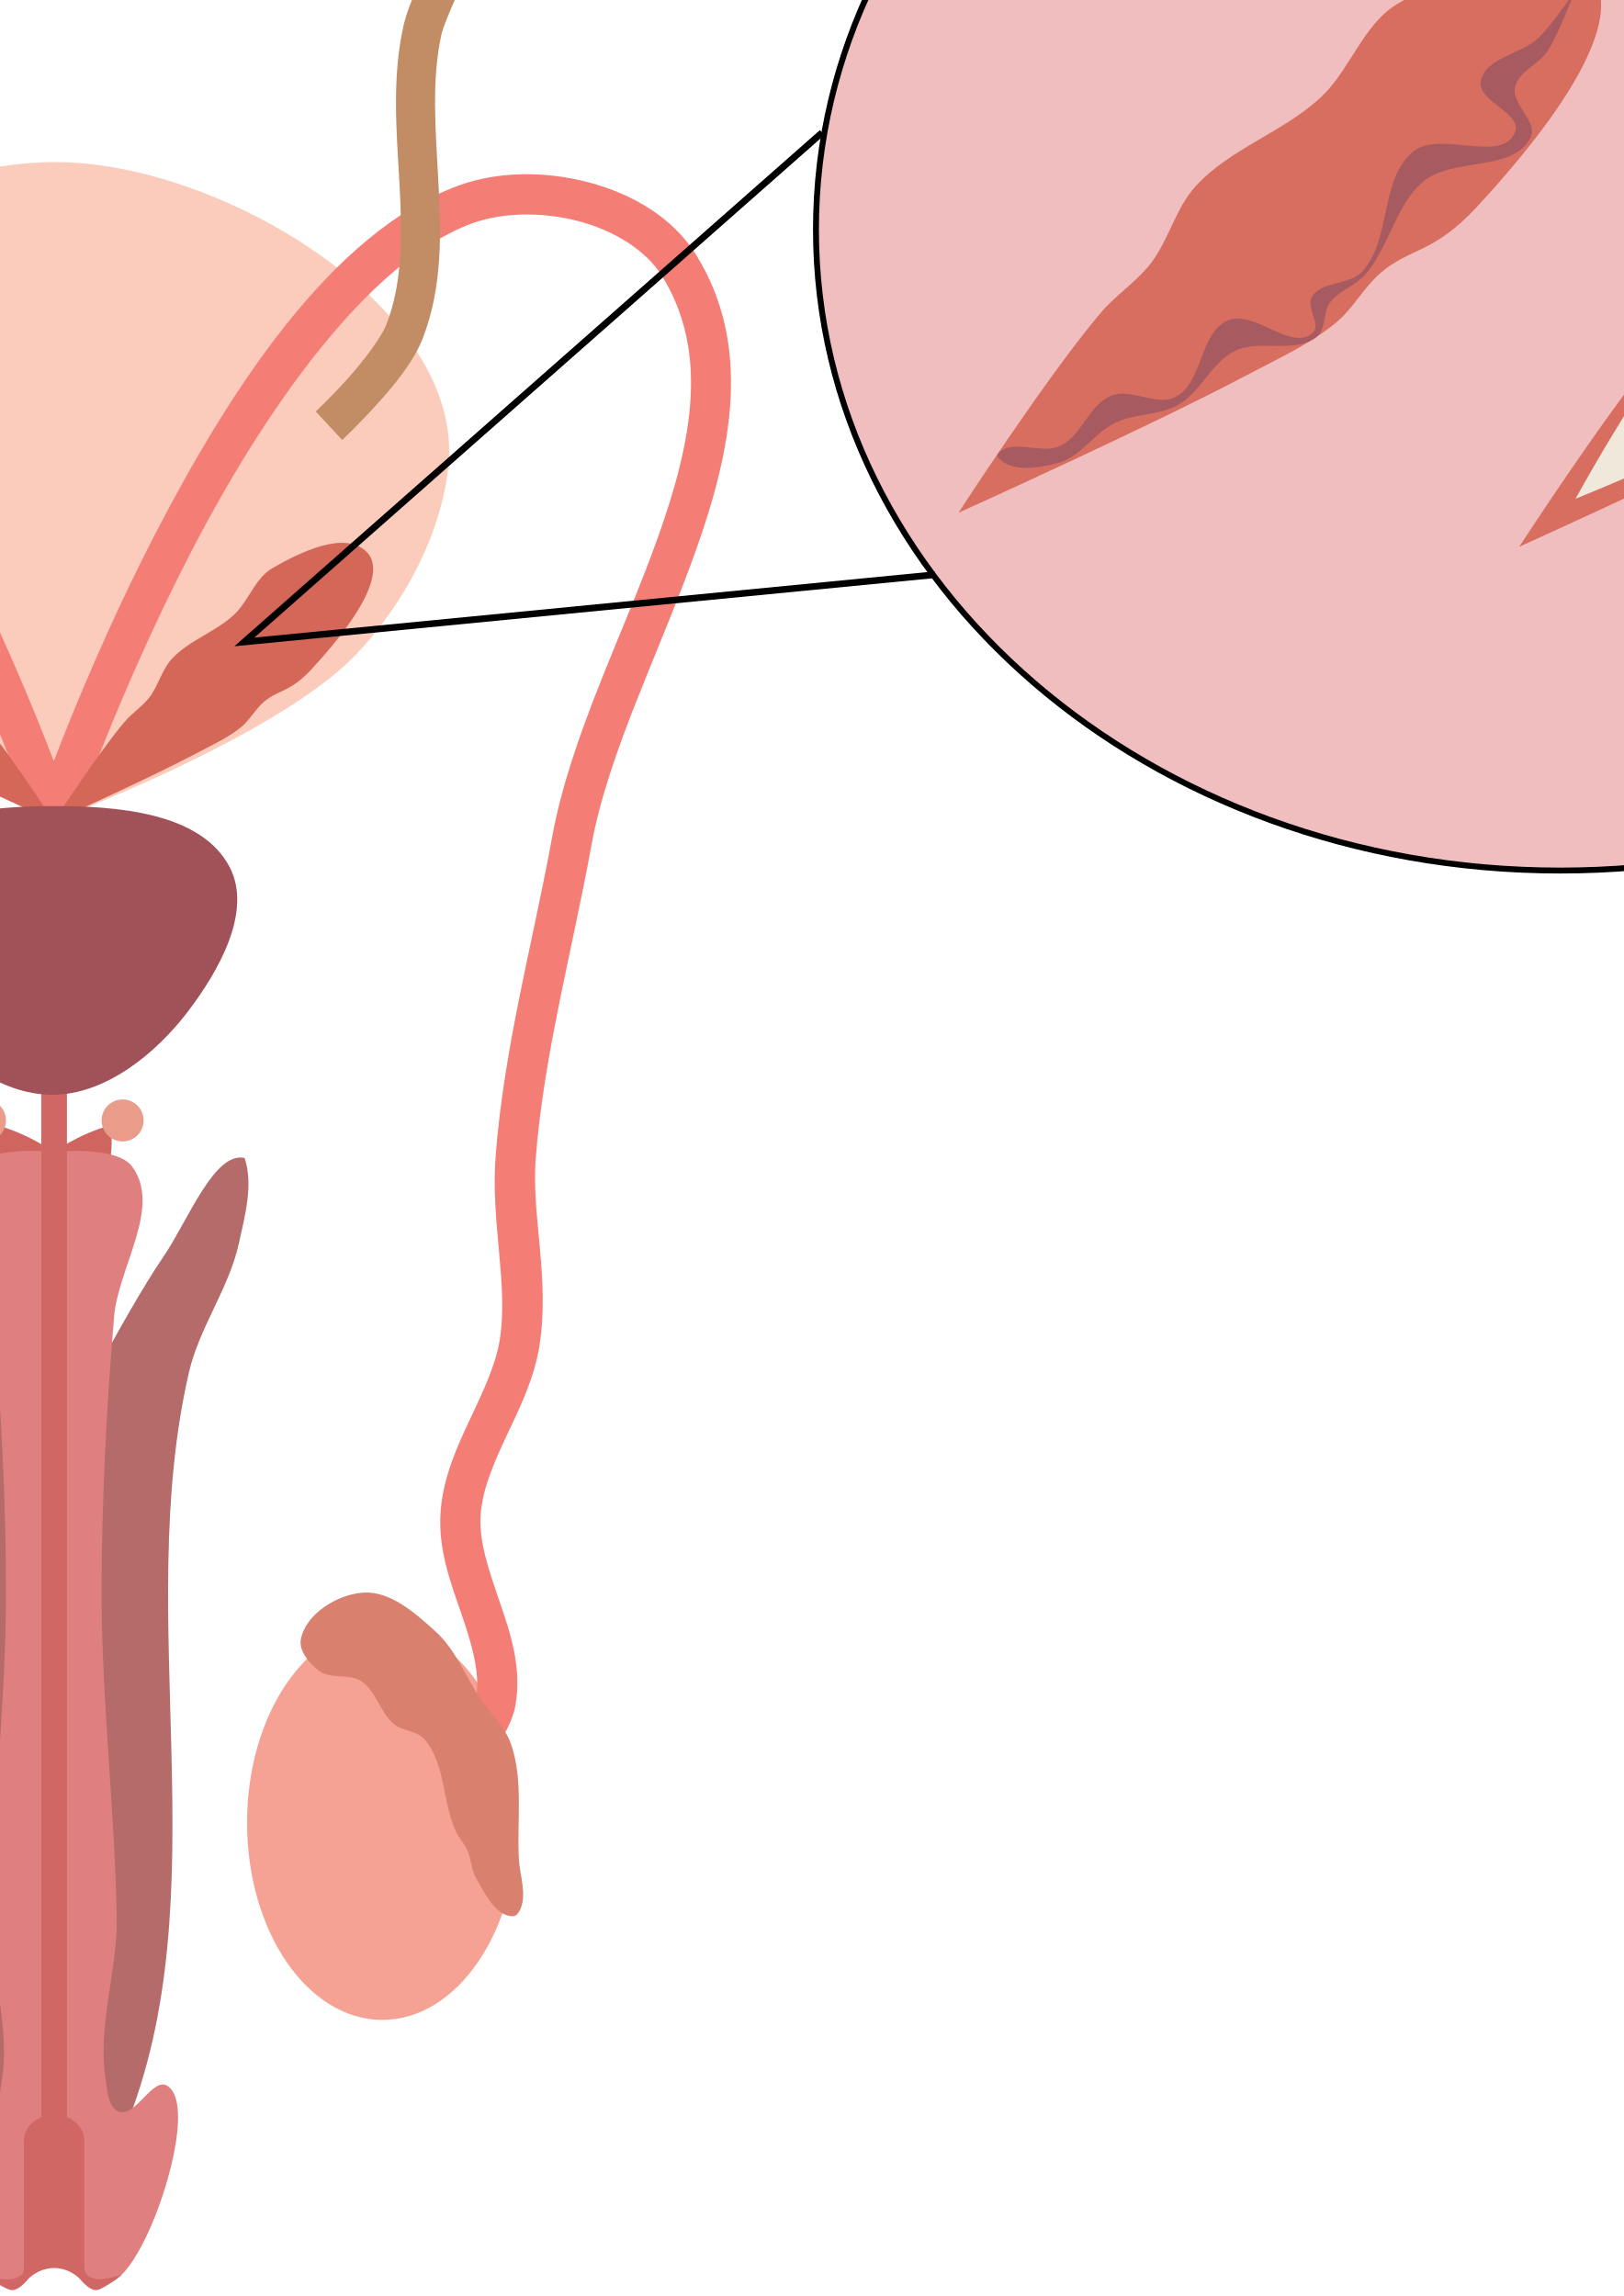
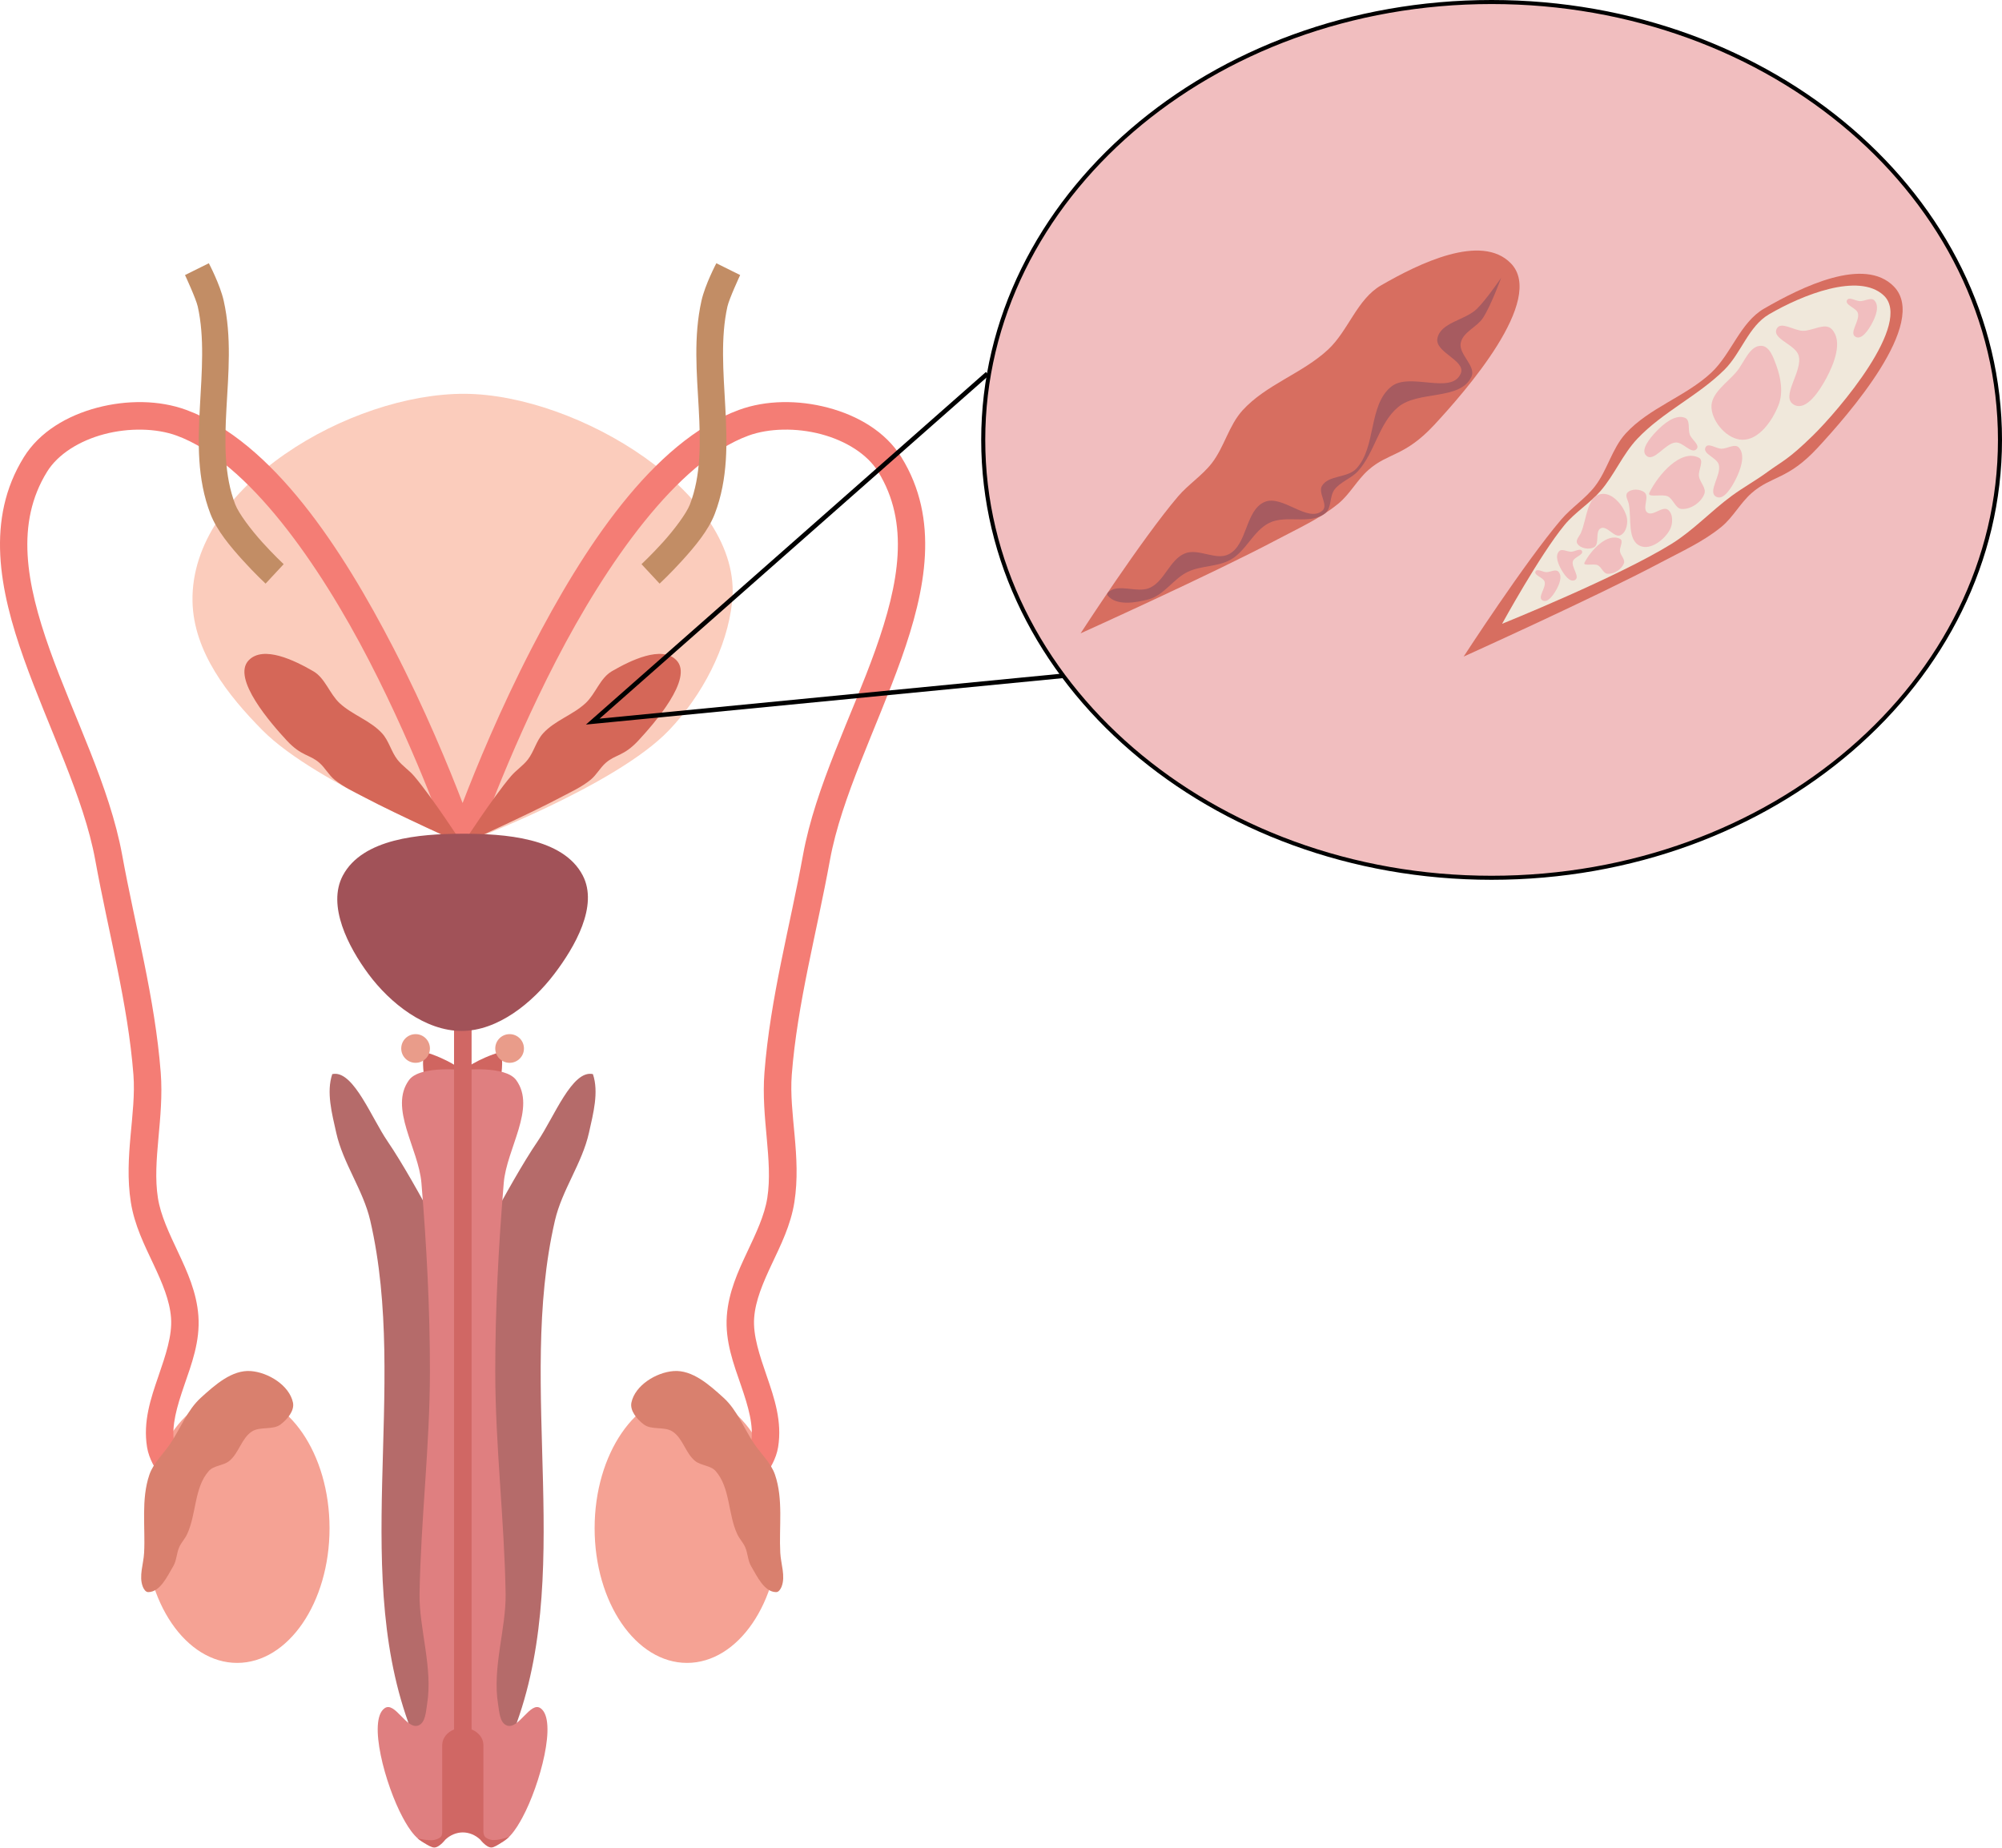
- <svg xmlns="http://www.w3.org/2000/svg" width="210mm" height="297mm" viewBox="0 0 210 297" version="1.1" id="svg4564">
+ <svg xmlns="http://www.w3.org/2000/svg" width="137.054mm" height="126.496mm" viewBox="0 0 137.054 126.496" version="1.1" id="svg4564">
  <defs id="defs4558" />
-   <g id="layer1">
-     <g id="g5520">
+   <g id="layer1" transform="translate(80.62853,-169.7461)">
+     <g id="g5520" transform="matrix(0.3615744,0,0,0.3615744,-51.47532,189.1284)">
      <ellipse ry="82.917" rx="96.253" cy="29.694" cx="201.784" id="path5391" style="opacity:1;fill:#f1bebf;fill-opacity:1;stroke:#000000;stroke-width:0.765;stroke-linecap:round;stroke-miterlimit:4;stroke-dasharray:none;stroke-opacity:1" />
      <path id="path38" d="m 7.331,20.966 c 21.377,0.085 52.778,19.015 50.665,39.317 -0.912,8.765 -5.701,17.826 -11.945,24.374 -10.167,10.663 -38.72,21.319 -38.72,21.319 0,0 -28.011,-10.935 -38.283,-21.319 C -37.452,78.086 -43.987,69.84 -44.18,60.284 -44.62,38.412 -14.269,20.88 7.331,20.966 Z" style="fill:#fbccbc;fill-opacity:1;stroke:none;stroke-width:0.915px;stroke-linecap:butt;stroke-linejoin:miter;stroke-opacity:1" />
      <ellipse ry="25.503" rx="17.492" cy="235.78" cx="49.446" id="path845-3" style="fill:#f5a294;fill-opacity:1;stroke:none;stroke-width:2.062" />
      <ellipse ry="25.503" rx="17.492" cy="235.78" cx="-35.728" id="path845" style="fill:#f5a294;fill-opacity:1;stroke:none;stroke-width:2.062;stroke-opacity:1" />
      <path id="path889" d="m -53.616,22.542 c -2.87,-0.056 -5.809,0.308 -8.624,1.053 -5.63,1.491 -10.885,4.541 -13.881,9.38 -7.257,11.722 -4.627,25.128 0.021,38.184 4.647,13.057 11.351,26.246 13.504,38.081 2.508,13.789 6.19,27.19 7.231,40.677 0.564,7.308 -1.851,15.47 -0.494,24.119 0.686,4.374 2.603,8.171 4.277,11.733 1.674,3.563 3.096,6.875 3.338,10.171 0.247,3.364 -1.025,7.074 -2.419,11.131 -1.394,4.056 -2.917,8.501 -2.122,13.361 0.367,2.247 1.558,4.076 2.596,5.67 1.038,1.594 2.021,2.818 2.021,2.818 a 2.595,2.595 0 0 0 3.642,0.406 2.595,2.595 0 0 0 0.406,-3.649 c 0,0 -0.836,-1.044 -1.724,-2.407 -0.888,-1.363 -1.737,-3.177 -1.818,-3.676 -0.533,-3.263 0.534,-6.846 1.906,-10.839 1.372,-3.993 3.045,-8.348 2.689,-13.192 -0.329,-4.481 -2.116,-8.379 -3.818,-12.002 -1.702,-3.623 -3.324,-6.996 -3.846,-10.326 -1.116,-7.11 1.198,-15.118 0.535,-23.715 -1.092,-14.151 -4.847,-27.726 -7.299,-41.21 -2.364,-12.997 -9.233,-26.299 -13.713,-38.887 -4.48,-12.588 -6.527,-23.979 -0.499,-33.716 2.049,-3.309 6.115,-5.855 10.798,-7.095 4.683,-1.24 9.887,-1.139 13.747,0.277 13.539,4.966 26.973,24.327 36.432,42.637 9.459,18.309 15.227,35.289 15.227,35.289 a 2.595,2.595 0 0 0 0.018,0.041 2.595,2.595 0 0 0 0.054,0.138 2.595,2.595 0 0 0 0.055,0.124 2.595,2.595 0 0 0 0.054,0.102 2.595,2.595 0 0 0 0.066,0.114 2.595,2.595 0 0 0 0.07,0.109 2.595,2.595 0 0 0 0.084,0.116 2.595,2.595 0 0 0 0.068,0.084 2.595,2.595 0 0 0 0.097,0.109 2.595,2.595 0 0 0 0.089,0.091 2.595,2.595 0 0 0 0.091,0.084 2.595,2.595 0 0 0 0.102,0.084 2.595,2.595 0 0 0 0.102,0.079 2.595,2.595 0 0 0 0.106,0.07 2.595,2.595 0 0 0 0.124,0.075 2.595,2.595 0 0 0 0.107,0.057 2.595,2.595 0 0 0 0.104,0.05 2.595,2.595 0 0 0 0.191,0.081 2.595,2.595 0 0 0 0.006,0.002 2.595,2.595 0 0 0 0.002,0 2.595,2.595 0 0 0 0.036,0.014 2.595,2.595 0 0 0 0.138,0.04 2.595,2.595 0 0 0 0.093,0.024 2.595,2.595 0 0 0 0.118,0.024 2.595,2.595 0 0 0 0.136,0.024 2.595,2.595 0 0 0 0.145,0.014 2.595,2.595 0 0 0 0.109,0.01 2.595,2.595 0 0 0 0.175,-0.002 2.595,2.595 0 0 0 0.079,-0.002 2.595,2.595 0 0 0 0.145,-0.014 2.595,2.595 0 0 0 0.129,-0.018 2.595,2.595 0 0 0 0.087,-0.018 2.595,2.595 0 0 0 0.172,-0.04 2.595,2.595 0 0 0 0.006,-0.002 2.595,2.595 0 0 0 0.014,-0.006 2.595,2.595 0 0 0 0.122,-0.036 2.595,2.595 0 0 0 0.063,-0.024 2.595,2.595 0 0 0 0.107,-0.043 2.595,2.595 0 0 0 0.132,-0.059 2.595,2.595 0 0 0 0.102,-0.054 2.595,2.595 0 0 0 0.114,-0.066 2.595,2.595 0 0 0 0.109,-0.07 2.595,2.595 0 0 0 0.116,-0.084 2.595,2.595 0 0 0 0.084,-0.068 2.595,2.595 0 0 0 0.109,-0.097 2.595,2.595 0 0 0 0.091,-0.09 2.595,2.595 0 0 0 0.087,-0.097 2.595,2.595 0 0 0 0.071,-0.084 2.595,2.595 0 0 0 0.095,-0.125 2.595,2.595 0 0 0 0.063,-0.093 2.595,2.595 0 0 0 0.07,-0.116 2.595,2.595 0 0 0 0.063,-0.114 2.595,2.595 0 0 0 0.054,-0.113 2.595,2.595 0 0 0 0.057,-0.136 2.595,2.595 0 0 0 0.031,-0.082 2.595,2.595 0 0 0 0.004,-0.01 c 0,0 5.775,-16.98 15.234,-35.289 9.459,-18.309 22.886,-37.67 36.425,-42.637 3.86,-1.416 9.07,-1.518 13.754,-0.277 4.683,1.24 8.749,3.786 10.798,7.095 6.028,9.737 3.981,21.127 -0.499,33.716 -4.48,12.588 -11.356,25.89 -13.72,38.887 -2.452,13.484 -6.206,27.059 -7.299,41.21 -0.664,8.597 1.657,16.605 0.542,23.715 -0.522,3.33 -2.144,6.704 -3.846,10.326 -1.702,3.623 -3.488,7.52 -3.818,12.002 -0.356,4.844 1.317,9.199 2.689,13.192 1.372,3.993 2.44,7.576 1.906,10.839 -0.082,0.5 -0.938,2.313 -1.826,3.676 -0.888,1.363 -1.724,2.407 -1.724,2.407 a 2.595,2.595 0 0 0 0.406,3.649 2.595,2.595 0 0 0 3.649,-0.406 c 0,0 0.982,-1.224 2.021,-2.818 1.038,-1.594 2.222,-3.423 2.589,-5.67 0.794,-4.859 -0.721,-9.304 -2.115,-13.36 -1.394,-4.056 -2.666,-7.767 -2.419,-11.131 0.242,-3.296 1.665,-6.608 3.338,-10.171 1.674,-3.563 3.591,-7.36 4.277,-11.733 1.357,-8.649 -1.058,-16.811 -0.494,-24.119 1.041,-13.487 4.723,-26.888 7.231,-40.677 2.152,-11.835 8.857,-25.024 13.503,-38.081 4.647,-13.057 7.277,-26.462 0.021,-38.184 -2.996,-4.839 -8.258,-7.889 -13.888,-9.38 -2.815,-0.746 -5.747,-1.109 -8.617,-1.053 -2.87,0.056 -5.676,0.531 -8.245,1.473 C 42.882,30.032 29.704,50.435 20.039,69.142 14.06,80.715 9.543,91.722 6.959,98.454 4.377,91.723 -0.137,80.715 -6.116,69.142 -15.781,50.435 -28.959,30.031 -45.366,24.013 c -2.569,-0.942 -5.375,-1.417 -8.245,-1.473 z" style="color:#000000;font-style:normal;font-variant:normal;font-weight:normal;font-stretch:normal;font-size:medium;line-height:normal;font-family:sans-serif;font-variant-ligatures:normal;font-variant-position:normal;font-variant-caps:normal;font-variant-numeric:normal;font-variant-alternates:normal;font-feature-settings:normal;text-indent:0;text-align:start;text-decoration:none;text-decoration-line:none;text-decoration-style:solid;text-decoration-color:#000000;letter-spacing:normal;word-spacing:normal;text-transform:none;writing-mode:lr-tb;direction:ltr;text-orientation:mixed;dominant-baseline:auto;baseline-shift:baseline;text-anchor:start;white-space:normal;shape-padding:0;clip-rule:nonzero;display:inline;overflow:visible;visibility:visible;opacity:1;isolation:auto;mix-blend-mode:normal;color-interpolation:sRGB;color-interpolation-filters:linearRGB;solid-color:#000000;solid-opacity:1;vector-effect:none;fill:#f47d75;fill-opacity:1;fill-rule:nonzero;stroke:none;stroke-width:5.19;stroke-linecap:round;stroke-linejoin:bevel;stroke-miterlimit:4;stroke-dasharray:none;stroke-dashoffset:0;stroke-opacity:1;color-rendering:auto;image-rendering:auto;shape-rendering:auto;text-rendering:auto;enable-background:accumulate" />
      <path id="path892-7" d="m 61.588,242.973 c -0.65,-1.092 -0.619,-2.48 -1.144,-3.637 -0.389,-0.857 -1.071,-1.559 -1.471,-2.411 -1.794,-3.819 -1.32,-8.805 -4.107,-11.972 -0.958,-1.089 -2.783,-1.003 -3.904,-1.924 -1.802,-1.481 -2.3,-4.28 -4.25,-5.558 -1.566,-1.026 -3.962,-0.215 -5.453,-1.347 -1.263,-0.96 -2.664,-2.593 -2.337,-4.145 0.686,-3.249 4.671,-5.71 7.983,-5.96 3.566,-0.269 6.815,2.652 9.462,5.056 2.571,2.335 3.839,5.79 5.771,8.676 1.317,1.967 3.2,3.652 3.967,5.891 1.602,4.677 0.739,9.861 1,14.797 0.113,2.137 1.026,4.424 0.245,6.417 -0.176,0.448 -0.54,1.026 -1.022,1.022 -2.274,-0.021 -3.579,-2.95 -4.741,-4.904 z" style="fill:#d9806e;fill-opacity:1;stroke:none;stroke-width:0.915px;stroke-linecap:butt;stroke-linejoin:miter;stroke-opacity:1" />
      <path id="path892" d="m -47.826,242.973 c 0.65,-1.092 0.619,-2.48 1.144,-3.637 0.389,-0.857 1.071,-1.559 1.471,-2.411 1.794,-3.819 1.32,-8.805 4.107,-11.972 0.958,-1.089 2.783,-1.003 3.904,-1.924 1.802,-1.481 2.3,-4.28 4.25,-5.558 1.566,-1.026 3.962,-0.215 5.453,-1.347 1.263,-0.96 2.664,-2.593 2.337,-4.145 -0.686,-3.249 -4.671,-5.71 -7.983,-5.96 -3.566,-0.269 -6.815,2.652 -9.462,5.056 -2.571,2.335 -3.839,5.79 -5.771,8.676 -1.317,1.967 -3.2,3.652 -3.967,5.891 -1.602,4.677 -0.739,9.861 -1.001,14.797 -0.113,2.137 -1.026,4.424 -0.245,6.417 0.176,0.448 0.54,1.026 1.022,1.022 2.274,-0.021 3.579,-2.95 4.741,-4.904 z" style="fill:#d9806e;fill-opacity:1;stroke:none;stroke-width:0.915px;stroke-linecap:butt;stroke-linejoin:miter;stroke-opacity:1" />
      <path id="path953" d="m 6.956,170.273 c 0,0 -8.947,-17.361 -7.283,-24.709 4.38,1.264 7.196,3.439 7.196,3.439 z" style="fill:#d06560;fill-opacity:1;stroke:none;stroke-width:0.915px;stroke-linecap:butt;stroke-linejoin:miter;stroke-opacity:1" />
      <path id="path953-3" d="m 6.956,170.273 c 0,0 8.947,-17.361 7.283,-24.709 -4.38,1.264 -7.196,3.439 -7.196,3.439 z" style="fill:#d06560;fill-opacity:1;stroke:none;stroke-width:0.915px;stroke-linecap:butt;stroke-linejoin:miter;stroke-opacity:1" />
      <circle r="2.716" cy="144.935" cx="15.857" id="path978" style="fill:#e99c8a;fill-opacity:1;stroke:none;stroke-width:0.927;stroke-linecap:round;stroke-linejoin:bevel;stroke-miterlimit:4;stroke-dasharray:none;stroke-opacity:1" />
      <circle r="2.716" cy="144.935" cx="-1.945" id="path978-5" style="fill:#e99c8a;fill-opacity:1;stroke:none;stroke-width:0.927;stroke-linecap:round;stroke-linejoin:bevel;stroke-miterlimit:4;stroke-dasharray:none;stroke-opacity:1" />
      <path id="path1108" d="m -17.354,149.734 c -0.122,0.01 -0.244,0.028 -0.367,0.055 -1.153,3.431 -0.053,7.479 0.751,11.099 1.288,5.799 5.1,10.829 6.439,16.617 7.383,31.929 -4.13,67.648 8.323,97.961 1.813,4.413 9.164,10.993 9.164,10.993 0,0 7.351,-6.58 9.164,-10.993 12.454,-30.313 0.938,-66.032 8.322,-97.961 1.338,-5.788 5.152,-10.818 6.441,-16.617 0.804,-3.62 1.902,-7.668 0.749,-11.099 -3.927,-0.888 -7.366,8.184 -10.462,12.717 -5.474,8.015 -14.213,25.412 -14.213,25.412 0,0 -8.739,-17.397 -14.213,-25.412 -2.999,-4.391 -6.322,-13.043 -10.097,-12.772 z" style="fill:#b56b6a;fill-opacity:1;stroke:none;stroke-width:0.915;stroke-linecap:round;stroke-linejoin:bevel;stroke-miterlimit:4;stroke-dasharray:none;stroke-opacity:1" />
      <path id="path1130" d="m 4.285,148.874 c -2.553,-0.012 -6.194,0.299 -7.465,2.031 -3.872,5.28 1.806,12.977 2.344,19.503 0.981,11.899 1.618,23.843 1.607,35.783 -0.014,14.02 -1.728,27.996 -1.963,42.014 -0.109,6.497 2.553,13.99 1.43,20.874 -0.235,1.444 -0.303,3.552 -1.675,4.057 -2.241,0.825 -4.421,-4.645 -6.374,-3.27 -3.213,2.262 0.119,14.529 3.433,20.681 1.189,2.207 3.01,5.146 5.516,5.109 2.72,-0.041 5.818,-5.722 5.818,-5.722 0,0 3.097,5.681 5.817,5.722 2.506,0.038 4.329,-2.902 5.518,-5.109 3.314,-6.152 6.646,-18.419 3.433,-20.681 -1.953,-1.375 -4.135,4.095 -6.376,3.27 -1.373,-0.505 -1.44,-2.613 -1.675,-4.057 -1.123,-6.884 1.539,-14.377 1.43,-20.874 -0.235,-14.018 -1.948,-27.994 -1.962,-42.014 -0.011,-11.94 0.625,-23.884 1.606,-35.783 0.538,-6.525 6.218,-14.223 2.346,-19.503 -2.033,-2.772 -10.137,-1.902 -10.137,-1.902 0,0 -1.14,-0.122 -2.671,-0.129 z" style="fill:#df7f80;fill-opacity:1;stroke:none;stroke-width:0.915px;stroke-linecap:butt;stroke-linejoin:miter;stroke-opacity:1" />
      <path id="path934" d="m 5.338,104.35 v 169.534 c -1.28,0.513 -2.186,1.587 -2.235,2.859 h -0.006 v 0.109 16.531 c 0,0 -0.021,0.532 -0.175,0.727 -0.332,0.417 -0.908,0.615 -1.433,0.71 -1.003,0.182 -3.043,-0.309 -3.043,-0.309 0,0 2.215,1.716 3.123,1.73 0.503,0.006 1.041,-0.363 1.527,-0.835 v 0.01 c 0.011,-0.01 0.021,-0.024 0.028,-0.036 0.208,-0.205 0.396,-0.417 0.576,-0.638 0.907,-0.857 2.079,-1.357 3.295,-1.361 1.213,0.003 2.383,0.498 3.29,1.35 0.189,0.233 0.386,0.456 0.606,0.671 l 0.006,0.006 v -0.005 c 0.486,0.472 1.025,0.843 1.529,0.835 0.908,-0.014 3.353,-2.019 3.353,-2.019 0,0 -2.131,0.733 -3.211,0.598 -0.514,-0.064 -1.064,-0.266 -1.409,-0.653 -0.184,-0.206 -0.261,-0.785 -0.261,-0.785 v -16.531 -0.109 h -0.004 c -0.05,-1.272 -0.955,-2.346 -2.235,-2.859 v -169.531 z" style="color:#000000;font-style:normal;font-variant:normal;font-weight:normal;font-stretch:normal;font-size:medium;line-height:normal;font-family:sans-serif;font-variant-ligatures:normal;font-variant-position:normal;font-variant-caps:normal;font-variant-numeric:normal;font-variant-alternates:normal;font-feature-settings:normal;text-indent:0;text-align:start;text-decoration:none;text-decoration-line:none;text-decoration-style:solid;text-decoration-color:#000000;letter-spacing:normal;word-spacing:normal;text-transform:none;writing-mode:lr-tb;direction:ltr;text-orientation:mixed;dominant-baseline:auto;baseline-shift:baseline;text-anchor:start;white-space:normal;shape-padding:0;clip-rule:nonzero;display:inline;overflow:visible;visibility:visible;opacity:1;isolation:auto;mix-blend-mode:normal;color-interpolation:sRGB;color-interpolation-filters:linearRGB;solid-color:#000000;solid-opacity:1;vector-effect:none;fill:#d06764;fill-opacity:1;fill-rule:nonzero;stroke:none;stroke-width:3.188;stroke-linecap:butt;stroke-linejoin:miter;stroke-miterlimit:4;stroke-dasharray:none;stroke-dashoffset:0;stroke-opacity:1;color-rendering:auto;image-rendering:auto;shape-rendering:auto;text-rendering:auto;enable-background:accumulate" />
      <path id="path936" d="m -21.316,73.496 c 2.259,1.309 3.072,4.265 4.984,6.044 2.406,2.238 5.821,3.282 8.038,5.708 1.297,1.419 1.724,3.464 2.903,4.982 0.911,1.174 2.211,1.997 3.175,3.128 3.42,4.014 9.173,12.888 9.173,12.888 0,0 -12.468,-5.627 -18.505,-8.833 -1.963,-1.042 -4.03,-1.968 -5.749,-3.376 -1.098,-0.899 -1.771,-2.237 -2.836,-3.174 -1.888,-1.661 -3.407,-1.228 -6.221,-4.27 C -29.17,83.552 -36.88,74.834 -33.523,71.408 c 2.778,-2.835 8.635,0.018 12.207,2.088 z" style="fill:#d56758;fill-opacity:1;stroke:none;stroke-width:0.917;stroke-linecap:butt;stroke-linejoin:miter;stroke-miterlimit:4;stroke-dasharray:none;stroke-opacity:1" />
      <path id="path936-5" d="m 35.229,73.496 c -2.259,1.309 -3.072,4.265 -4.984,6.044 -2.406,2.238 -5.821,3.282 -8.038,5.708 -1.297,1.419 -1.724,3.464 -2.903,4.982 -0.911,1.174 -2.211,1.997 -3.175,3.128 -3.42,4.014 -9.173,12.888 -9.173,12.888 0,0 12.468,-5.627 18.505,-8.833 1.963,-1.042 4.03,-1.968 5.749,-3.376 1.098,-0.899 1.771,-2.237 2.836,-3.174 1.888,-1.661 3.407,-1.228 6.221,-4.27 2.814,-3.042 10.524,-11.759 7.167,-15.185 -2.778,-2.835 -8.635,0.018 -12.207,2.088 z" style="fill:#d56758;fill-opacity:1;stroke:none;stroke-width:0.917;stroke-linecap:butt;stroke-linejoin:miter;stroke-miterlimit:4;stroke-dasharray:none;stroke-opacity:1" />
      <path id="path1148" d="m 6.79,104.272 c 8.082,-0.024 19.202,0.733 22.921,7.909 2.983,5.756 -1.488,13.522 -5.416,18.678 -4.15,5.448 -10.656,10.744 -17.505,10.756 -6.888,0.014 -13.536,-5.227 -17.644,-10.756 -3.837,-5.164 -7.884,-12.999 -4.861,-18.678 3.736,-7.019 14.554,-7.887 22.505,-7.909 z" style="fill:#a15258;fill-opacity:1;stroke:none;stroke-width:0.915px;stroke-linecap:butt;stroke-linejoin:miter;stroke-opacity:1" />
      <path id="path1163" d="m 55.001,-3.758 c 0,0 -2.131,4.031 -2.818,7.109 -1.53,6.854 -0.881,13.779 -0.52,20.349 0.361,6.569 0.437,12.74 -1.662,18.206 -0.665,1.73 -2.992,4.811 -5.129,7.177 -2.138,2.366 -4.041,4.143 -4.041,4.143 l 3.426,3.683 c 0,0 2.055,-1.91 4.352,-4.454 2.298,-2.543 4.877,-5.59 6.089,-8.745 2.559,-6.662 2.361,-13.605 1.994,-20.288 -0.367,-6.683 -0.895,-13.15 0.405,-18.977 0.336,-1.504 2.413,-5.967 2.413,-5.967 z" style="color:#000000;font-style:normal;font-variant:normal;font-weight:normal;font-stretch:normal;font-size:medium;line-height:normal;font-family:sans-serif;font-variant-ligatures:normal;font-variant-position:normal;font-variant-caps:normal;font-variant-numeric:normal;font-variant-alternates:normal;font-feature-settings:normal;text-indent:0;text-align:start;text-decoration:none;text-decoration-line:none;text-decoration-style:solid;text-decoration-color:#000000;letter-spacing:normal;word-spacing:normal;text-transform:none;writing-mode:lr-tb;direction:ltr;text-orientation:mixed;dominant-baseline:auto;baseline-shift:baseline;text-anchor:start;white-space:normal;shape-padding:0;clip-rule:nonzero;display:inline;overflow:visible;visibility:visible;opacity:1;isolation:auto;mix-blend-mode:normal;color-interpolation:sRGB;color-interpolation-filters:linearRGB;solid-color:#000000;solid-opacity:1;vector-effect:none;fill:#c28d65;fill-opacity:1;fill-rule:nonzero;stroke:none;stroke-width:5.035;stroke-linecap:butt;stroke-linejoin:miter;stroke-miterlimit:4;stroke-dasharray:none;stroke-dashoffset:0;stroke-opacity:1;color-rendering:auto;image-rendering:auto;shape-rendering:auto;text-rendering:auto;enable-background:accumulate" />
      <path id="path1163-7" d="m -41.089,-3.758 c 0,0 2.131,4.031 2.818,7.109 1.53,6.854 0.881,13.779 0.52,20.348 -0.361,6.569 -0.437,12.74 1.662,18.206 0.665,1.73 2.992,4.811 5.129,7.177 2.138,2.366 4.041,4.143 4.041,4.143 l -3.426,3.683 c 0,0 -2.055,-1.91 -4.352,-4.454 -2.298,-2.543 -4.877,-5.59 -6.089,-8.745 -2.559,-6.662 -2.361,-13.605 -1.994,-20.288 0.367,-6.683 0.895,-13.15 -0.406,-18.977 -0.336,-1.504 -2.413,-5.967 -2.413,-5.967 z" style="color:#000000;font-style:normal;font-variant:normal;font-weight:normal;font-stretch:normal;font-size:medium;line-height:normal;font-family:sans-serif;font-variant-ligatures:normal;font-variant-position:normal;font-variant-caps:normal;font-variant-numeric:normal;font-variant-alternates:normal;font-feature-settings:normal;text-indent:0;text-align:start;text-decoration:none;text-decoration-line:none;text-decoration-style:solid;text-decoration-color:#000000;letter-spacing:normal;word-spacing:normal;text-transform:none;writing-mode:lr-tb;direction:ltr;text-orientation:mixed;dominant-baseline:auto;baseline-shift:baseline;text-anchor:start;white-space:normal;shape-padding:0;clip-rule:nonzero;display:inline;overflow:visible;visibility:visible;opacity:1;isolation:auto;mix-blend-mode:normal;color-interpolation:sRGB;color-interpolation-filters:linearRGB;solid-color:#000000;solid-opacity:1;vector-effect:none;fill:#c28d65;fill-opacity:1;fill-rule:nonzero;stroke:none;stroke-width:5.035;stroke-linecap:butt;stroke-linejoin:miter;stroke-miterlimit:4;stroke-dasharray:none;stroke-dashoffset:0;stroke-opacity:1;color-rendering:auto;image-rendering:auto;shape-rendering:auto;text-rendering:auto;enable-background:accumulate" />
      <g transform="translate(8.32591)" style="opacity:0.92" id="g5478">
        <g id="g5459">
          <path id="path936-5-4-3" d="M 172.519,0.434 C 167.974,3.069 166.339,9.015 162.493,12.594 c -4.841,4.504 -11.713,6.603 -16.173,11.484 -2.609,2.855 -3.469,6.97 -5.84,10.025 -1.833,2.361 -4.449,4.019 -6.388,6.294 -6.881,8.075 -18.456,25.93 -18.456,25.93 0,0 25.087,-11.322 37.233,-17.771 3.949,-2.097 8.108,-3.959 11.568,-6.792 2.208,-1.809 3.563,-4.5 5.707,-6.385 3.8,-3.343 6.855,-2.471 12.517,-8.592 5.662,-6.121 21.175,-23.66 14.42,-30.553 -5.589,-5.704 -17.374,0.037 -24.56,4.201 z" style="fill:#d56758;fill-opacity:1;stroke:none;stroke-width:1.845;stroke-linecap:butt;stroke-linejoin:miter;stroke-miterlimit:4;stroke-dasharray:none;stroke-opacity:1" />
          <path id="path5190" d="m 190.688,4.864 c -2.233,2.197 -6.981,2.574 -7.499,5.663 -0.438,2.61 5.451,4.149 4.429,6.59 -1.722,4.114 -9.671,-0.314 -13.149,2.479 -4.4,3.534 -2.783,11.462 -6.653,15.57 -1.655,1.757 -5.23,1.171 -6.476,3.238 -0.803,1.332 1.268,3.635 0.102,4.665 -2.775,2.452 -7.601,-3.098 -10.992,-1.611 -3.65,1.601 -3.195,8.049 -6.736,9.879 -2.46,1.271 -5.734,-1.179 -8.306,-0.153 -2.866,1.143 -3.815,5.158 -6.597,6.492 -2.424,1.163 -6.129,-0.978 -8.01,0.943 -0.124,0.127 -0.164,0.394 -0.051,0.531 1.656,2.006 5.254,1.401 7.769,0.735 2.923,-0.774 4.696,-3.91 7.426,-5.211 2.548,-1.215 5.695,-0.918 8.143,-2.322 2.897,-1.661 4.256,-5.42 7.236,-6.927 3.219,-1.629 7.874,0.425 10.66,-1.867 1.217,-1.001 0.764,-3.144 1.699,-4.413 1.135,-1.543 3.23,-2.14 4.507,-3.568 3.158,-3.533 3.91,-8.997 7.525,-12.06 3.833,-3.248 11.795,-1.222 13.922,-5.773 0.954,-2.041 -2.495,-4.249 -2.017,-6.451 0.445,-2.055 3.058,-2.94 4.207,-4.701 1.518,-2.329 3.444,-7.596 3.444,-7.596 0,0 -2.813,4.129 -4.582,5.87 z" style="color:#000000;font-style:normal;font-variant:normal;font-weight:normal;font-stretch:normal;font-size:medium;line-height:normal;font-family:sans-serif;font-variant-ligatures:normal;font-variant-position:normal;font-variant-caps:normal;font-variant-numeric:normal;font-variant-alternates:normal;font-feature-settings:normal;text-indent:0;text-align:start;text-decoration:none;text-decoration-line:none;text-decoration-style:solid;text-decoration-color:#000000;letter-spacing:normal;word-spacing:normal;text-transform:none;writing-mode:lr-tb;direction:ltr;text-orientation:mixed;dominant-baseline:auto;baseline-shift:baseline;text-anchor:start;white-space:normal;shape-padding:0;clip-rule:nonzero;display:inline;overflow:visible;visibility:visible;opacity:1;isolation:auto;mix-blend-mode:normal;color-interpolation:sRGB;color-interpolation-filters:linearRGB;solid-color:#000000;solid-opacity:1;vector-effect:none;fill:#a15258;fill-opacity:1;fill-rule:nonzero;stroke:none;stroke-width:0.532px;stroke-linecap:butt;stroke-linejoin:miter;stroke-miterlimit:4;stroke-dasharray:none;stroke-dashoffset:0;stroke-opacity:1;color-rendering:auto;image-rendering:auto;shape-rendering:auto;text-rendering:auto;enable-background:accumulate" />
        </g>
        <g id="g5438" transform="translate(-19.57917)">
          <path id="path936-5-4" d="m 264.627,4.833 c -4.545,2.635 -6.181,8.581 -10.027,12.16 -4.841,4.504 -11.713,6.603 -16.173,11.484 -2.609,2.855 -3.469,6.97 -5.84,10.025 -1.833,2.361 -4.449,4.019 -6.388,6.294 -6.881,8.075 -18.456,25.93 -18.456,25.93 0,0 25.087,-11.322 37.233,-17.771 3.949,-2.097 8.108,-3.959 11.568,-6.792 2.208,-1.809 3.563,-4.5 5.707,-6.385 3.8,-3.343 6.855,-2.471 12.517,-8.592 5.662,-6.121 21.175,-23.66 14.42,-30.553 -5.589,-5.704 -17.374,0.037 -24.56,4.201 z" style="fill:#d56758;fill-opacity:1;stroke:none;stroke-width:1.845;stroke-linecap:butt;stroke-linejoin:miter;stroke-miterlimit:4;stroke-dasharray:none;stroke-opacity:1" />
          <path id="path936-5-4-1" d="m 265.555,5.916 c -3.873,2.266 -5.251,7.33 -8.435,10.491 -4.977,4.943 -11.673,7.973 -16.492,13.07 -2.773,2.933 -4.333,6.847 -6.975,9.897 -2.047,2.363 -4.831,4.026 -6.817,6.44 -4.686,5.693 -11.813,18.702 -11.813,18.702 0,0 22.09,-8.906 32.145,-15.174 4.12,-2.568 7.462,-6.222 11.381,-9.087 2.154,-1.575 4.504,-2.87 6.657,-4.447 2.989,-2.19 3.91,-2.293 8.673,-6.951 4.763,-4.658 19.05,-21.305 13.368,-26.551 -4.702,-4.341 -15.364,-0.092 -21.691,3.609 z" style="fill:#f0ecdd;fill-opacity:1;stroke:none;stroke-width:1.476;stroke-linecap:butt;stroke-linejoin:miter;stroke-miterlimit:4;stroke-dasharray:none;stroke-opacity:1" />
          <path id="path5209-4" d="m 246.814,46.653 c -0.993,1.899 -3.637,3.963 -5.614,3.135 -2.535,-1.061 -1.634,-5.256 -2.187,-7.948 -0.143,-0.697 -0.753,-1.573 -0.292,-2.115 0.71,-0.833 2.45,-0.784 3.281,-0.073 0.969,0.829 -0.502,3.016 0.51,3.792 1.05,0.805 2.902,-1.334 3.937,-0.51 0.975,0.775 0.942,2.615 0.365,3.719 z" style="fill:#f1bebf;fill-opacity:1;stroke:none;stroke-width:0.532px;stroke-linecap:butt;stroke-linejoin:miter;stroke-opacity:1" />
          <path id="path5226-6" d="m 253.328,39.884 c -0.579,1.636 -2.601,3.022 -4.331,2.887 -1.164,-0.091 -1.539,-1.839 -2.578,-2.372 -1.062,-0.544 -4.034,0.348 -3.506,-0.722 1.697,-3.435 5.99,-8.362 9.384,-6.6 1.037,0.539 -0.176,2.351 0,3.506 0.174,1.139 1.415,2.213 1.031,3.3 z" style="fill:#f1bebf;fill-opacity:1;stroke:none;stroke-width:0.532px;stroke-linecap:butt;stroke-linejoin:miter;stroke-opacity:1" />
          <path id="path5252-9" d="m 260.506,29.671 c 3.163,0.054 5.696,-3.619 6.854,-6.562 0.927,-2.356 0.44,-5.208 -0.438,-7.583 -0.529,-1.432 -1.247,-3.554 -2.771,-3.646 -2.23,-0.134 -3.251,3.084 -4.667,4.812 -1.794,2.191 -5.054,4.179 -4.812,7 0.237,2.774 3.049,5.932 5.833,5.979 z" style="fill:#f1bebf;fill-opacity:1;stroke:none;stroke-width:0.532px;stroke-linecap:butt;stroke-linejoin:miter;stroke-opacity:1" />
          <path id="path5269-4" d="m 270.328,23.062 c -2.781,-1.457 1.748,-6.383 0.825,-9.384 -0.639,-2.078 -5.138,-3.129 -4.125,-5.053 0.771,-1.465 3.294,0.39 4.95,0.412 1.825,0.024 4.21,-1.634 5.465,-0.309 2.141,2.26 0.445,6.54 -1.031,9.281 -1.25,2.321 -3.749,6.276 -6.084,5.053 z" style="fill:#f1bebf;fill-opacity:1;stroke:none;stroke-width:0.532px;stroke-linecap:butt;stroke-linejoin:miter;stroke-opacity:1" />
          <path id="path5269-4-2" d="m 255.545,40.451 c -1.691,-0.944 1.063,-4.135 0.502,-6.08 -0.389,-1.346 -3.124,-2.027 -2.508,-3.274 0.469,-0.949 2.003,0.253 3.01,0.267 1.109,0.016 2.56,-1.059 3.323,-0.2 1.302,1.464 0.271,4.238 -0.627,6.013 -0.76,1.504 -2.279,4.066 -3.699,3.274 z" style="fill:#f1bebf;fill-opacity:1;stroke:none;stroke-width:0.334px;stroke-linecap:butt;stroke-linejoin:miter;stroke-opacity:1" />
          <path id="path5269-4-2-2" d="m 242.344,32.699 c 1.457,1.276 3.538,-2.39 5.558,-2.514 1.399,-0.086 2.959,2.262 3.926,1.263 0.737,-0.76 -0.911,-1.802 -1.262,-2.745 -0.388,-1.04 0.138,-2.767 -0.927,-3.197 -1.816,-0.734 -4.082,1.168 -5.453,2.61 -1.161,1.221 -3.065,3.513 -1.841,4.584 z" style="fill:#f1bebf;fill-opacity:1;stroke:none;stroke-width:0.334px;stroke-linecap:butt;stroke-linejoin:miter;stroke-opacity:1" />
          <path id="path5209-4-6" d="m 238.588,44.176 c -0.579,-2.064 -2.738,-4.63 -4.844,-4.23 -2.699,0.513 -2.687,4.804 -3.785,7.323 -0.284,0.652 -1.062,1.383 -0.723,2.008 0.522,0.961 2.234,1.274 3.195,0.75 1.12,-0.61 0.133,-3.054 1.284,-3.604 1.194,-0.57 2.563,1.906 3.747,1.314 1.114,-0.557 1.463,-2.363 1.126,-3.563 z" style="fill:#f1bebf;fill-opacity:1;stroke:none;stroke-width:0.532px;stroke-linecap:butt;stroke-linejoin:miter;stroke-opacity:1" />
          <path id="path5226-6-4" d="m 238.087,53.074 c -0.415,1.117 -1.864,2.063 -3.103,1.971 -0.834,-0.062 -1.103,-1.256 -1.847,-1.619 -0.761,-0.371 -2.891,0.238 -2.512,-0.493 1.216,-2.345 4.292,-5.708 6.724,-4.505 0.743,0.368 -0.126,1.605 0,2.393 0.125,0.778 1.014,1.511 0.739,2.252 z" style="fill:#f1bebf;fill-opacity:1;stroke:none;stroke-width:0.372px;stroke-linecap:butt;stroke-linejoin:miter;stroke-opacity:1" />
          <path id="path5269-4-2-1" d="m 222.723,60.119 c -1.146,-0.559 0.72,-2.45 0.34,-3.602 -0.263,-0.798 -2.117,-1.201 -1.7,-1.939 0.318,-0.562 1.357,0.15 2.039,0.158 0.752,0.01 1.735,-0.627 2.252,-0.119 0.882,0.867 0.183,2.51 -0.425,3.562 -0.515,0.891 -1.545,2.409 -2.507,1.939 z" style="fill:#f1bebf;fill-opacity:1;stroke:none;stroke-width:0.212px;stroke-linecap:butt;stroke-linejoin:miter;stroke-opacity:1" />
          <path id="path5269-4-2-1-2" d="m 228.776,56.252 c 1.146,-0.559 -0.72,-2.45 -0.34,-3.602 0.263,-0.798 2.117,-1.201 1.7,-1.939 -0.318,-0.562 -1.357,0.15 -2.039,0.158 -0.752,0.01 -1.735,-0.627 -2.252,-0.119 -0.882,0.867 -0.183,2.51 0.425,3.562 0.515,0.891 1.545,2.409 2.507,1.939 z" style="fill:#f1bebf;fill-opacity:1;stroke:none;stroke-width:0.212px;stroke-linecap:butt;stroke-linejoin:miter;stroke-opacity:1" />
          <path id="path5269-4-8" d="m 281.973,10.194 c -1.38,-0.704 0.867,-3.082 0.409,-4.531 -0.317,-1.003 -2.549,-1.511 -2.046,-2.44 0.383,-0.707 1.634,0.189 2.455,0.199 0.905,0.012 2.089,-0.789 2.711,-0.149 1.062,1.091 0.221,3.158 -0.512,4.482 -0.62,1.121 -1.86,3.031 -3.018,2.44 z" style="fill:#f1bebf;fill-opacity:1;stroke:none;stroke-width:0.261px;stroke-linecap:butt;stroke-linejoin:miter;stroke-opacity:1" />
        </g>
      </g>
      <path id="path5480" d="M 106.328,17.155 31.601,83.039 120.896,74.342" style="fill:none;stroke:#000000;stroke-width:0.865;stroke-linecap:butt;stroke-linejoin:miter;stroke-miterlimit:4;stroke-dasharray:none;stroke-opacity:1" />
    </g>
  </g>
</svg>
